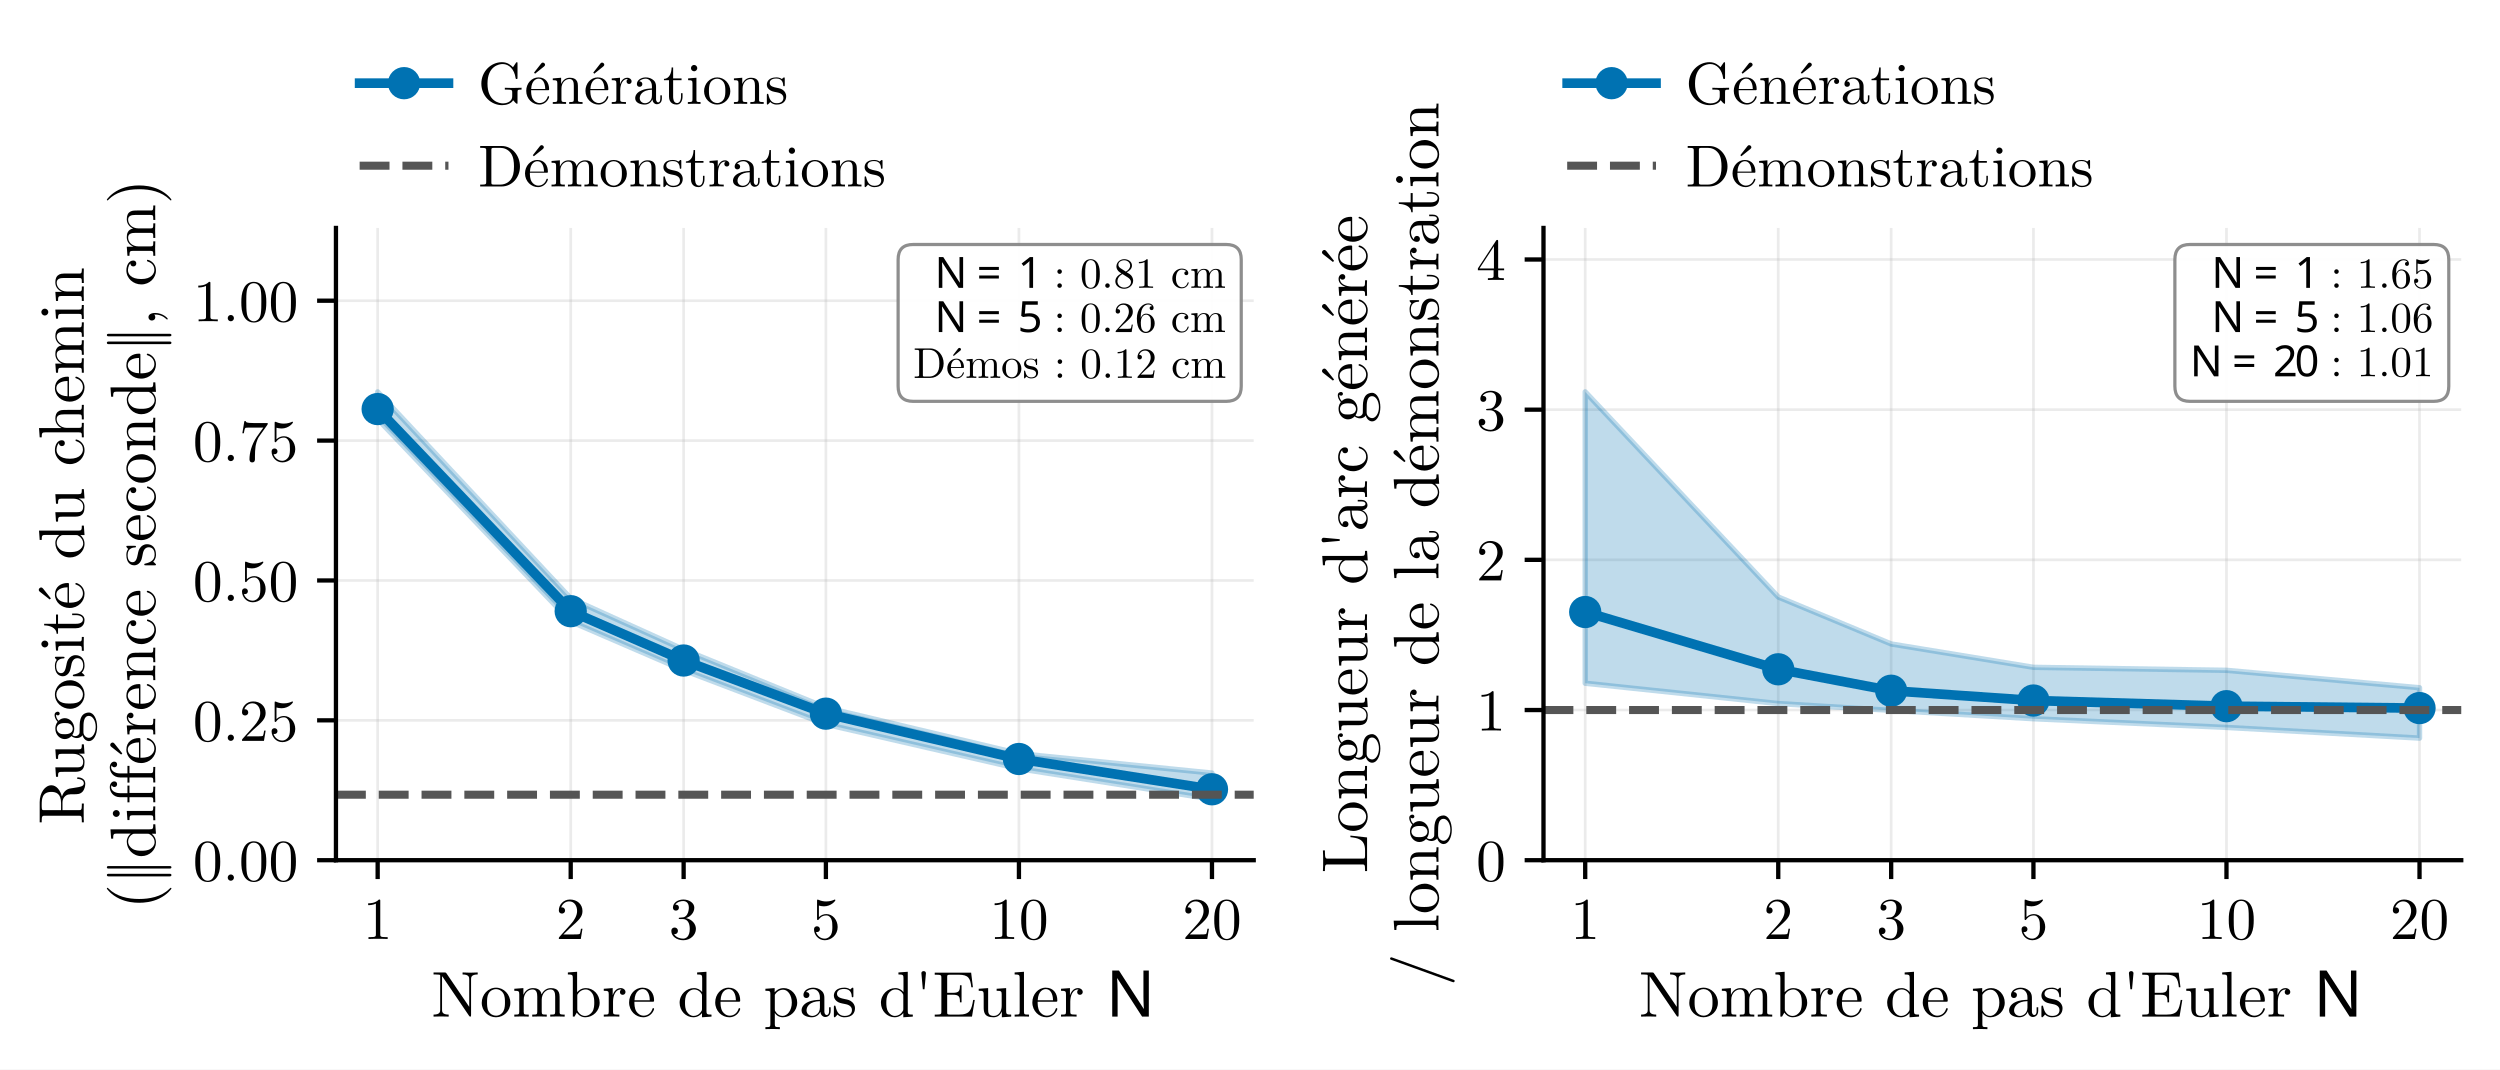
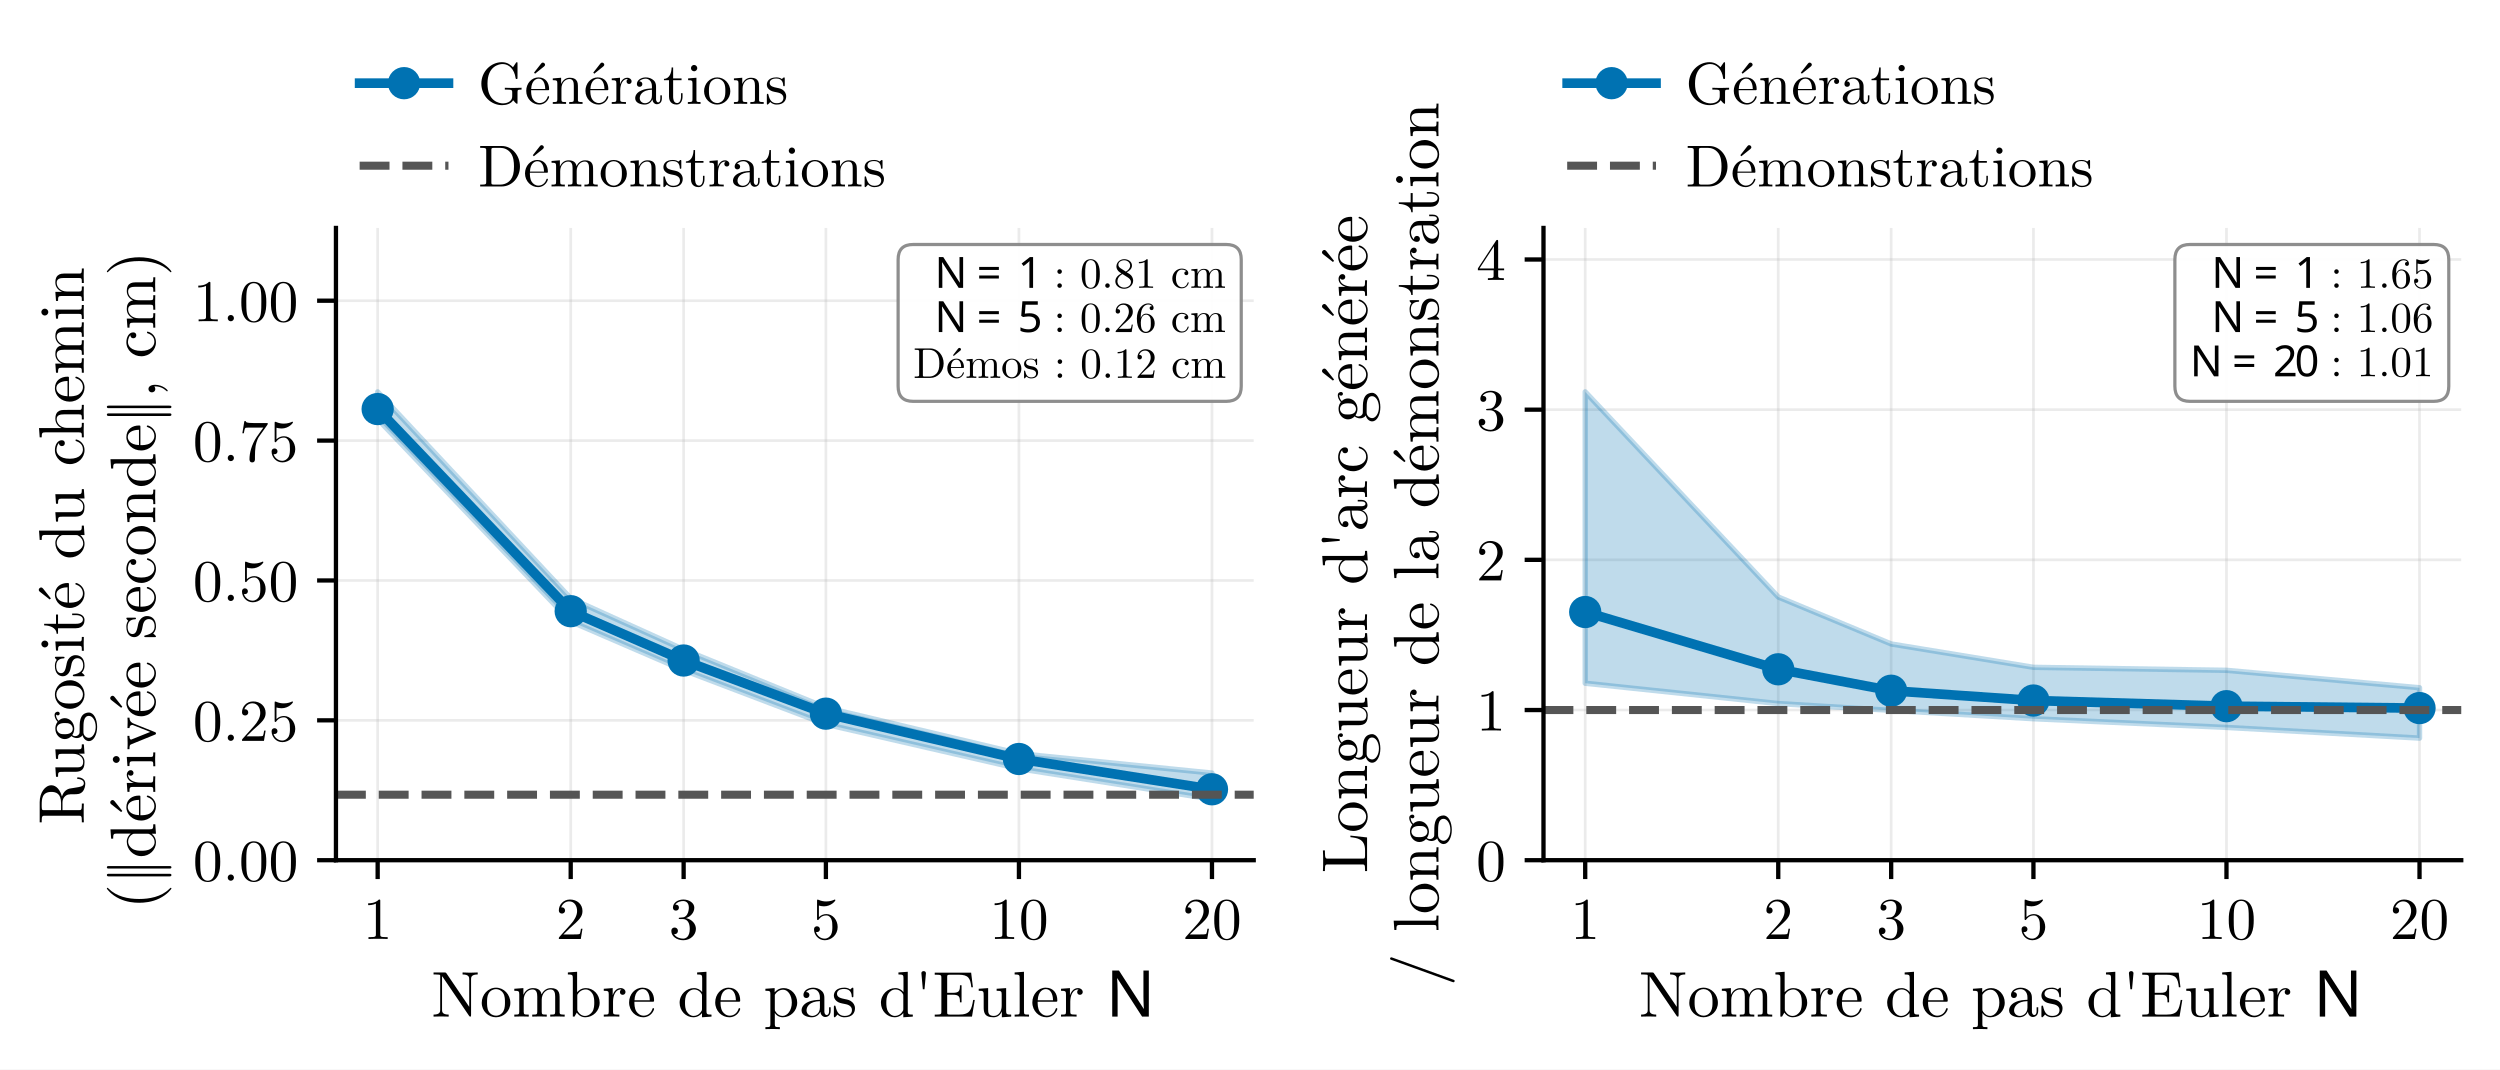
<svg xmlns="http://www.w3.org/2000/svg" xmlns:xlink="http://www.w3.org/1999/xlink" width="464.394pt" height="198.677pt" viewBox="0 0 464.394 198.677" version="1.1">
  <defs>
    <style type="text/css">*{stroke-linejoin: round; stroke-linecap: butt}</style>
  </defs>
  <g id="figure_1">
    <g id="patch_1">
      <path d="M 0 198.677  L 464.394 198.677  L 464.394 0  L 0 0  z " style="fill: #ffffff" />
    </g>
    <g id="axes_1">
      <g id="patch_2">
        <path d="M 62.405 159.788  L 232.884 159.788  L 232.884 42.344  L 62.405 42.344  z " style="fill: #ffffff" />
      </g>
      <g id="matplotlib.axis_1">
        <g id="xtick_1">
          <g id="line2d_1">
            <path d="M 70.154 159.788  L 70.154 42.344  " clip-path="url(#p494eef8f7c)" style="fill: none; stroke: #b0b0b0; stroke-opacity: 0.25; stroke-width: 0.5; stroke-linecap: square" />
          </g>
          <g id="line2d_2">
            <defs>
              <path id="mdc87c9404d" d="M 0 0  L 0 3.5  " style="stroke: #000000; stroke-width: 0.8" />
            </defs>
            <g>
              <use xlink:href="#mdc87c9404d" x="70.154" y="159.788" style="stroke: #000000; stroke-width: 0.8" />
            </g>
          </g>
          <g id="text_1">
            <text style="font-size: 11px; font-family: 'Latin Modern Roman', 'CMU Serif', 'DejaVu Serif', serif; text-anchor: middle" x="70.154" y="174.422" transform="rotate(-0 70.15358 174.4224)">1</text>
          </g>
        </g>
        <g id="xtick_2">
          <g id="line2d_3">
            <path d="M 106.013 159.788  L 106.013 42.344  " clip-path="url(#p494eef8f7c)" style="fill: none; stroke: #b0b0b0; stroke-opacity: 0.25; stroke-width: 0.5; stroke-linecap: square" />
          </g>
          <g id="line2d_4">
            <g>
              <use xlink:href="#mdc87c9404d" x="106.013" y="159.788" style="stroke: #000000; stroke-width: 0.8" />
            </g>
          </g>
          <g id="text_2">
            <text style="font-size: 11px; font-family: 'Latin Modern Roman', 'CMU Serif', 'DejaVu Serif', serif; text-anchor: middle" x="106.013" y="174.422" transform="rotate(-0 106.0128 174.4224)">2</text>
          </g>
        </g>
        <g id="xtick_3">
          <g id="line2d_5">
            <path d="M 126.989 159.788  L 126.989 42.344  " clip-path="url(#p494eef8f7c)" style="fill: none; stroke: #b0b0b0; stroke-opacity: 0.25; stroke-width: 0.5; stroke-linecap: square" />
          </g>
          <g id="line2d_6">
            <g>
              <use xlink:href="#mdc87c9404d" x="126.989" y="159.788" style="stroke: #000000; stroke-width: 0.8" />
            </g>
          </g>
          <g id="text_3">
            <text style="font-size: 11px; font-family: 'Latin Modern Roman', 'CMU Serif', 'DejaVu Serif', serif; text-anchor: middle" x="126.989" y="174.422" transform="rotate(-0 126.9891 174.4224)">3</text>
          </g>
        </g>
        <g id="xtick_4">
          <g id="line2d_7">
            <path d="M 153.416 159.788  L 153.416 42.344  " clip-path="url(#p494eef8f7c)" style="fill: none; stroke: #b0b0b0; stroke-opacity: 0.25; stroke-width: 0.5; stroke-linecap: square" />
          </g>
          <g id="line2d_8">
            <g>
              <use xlink:href="#mdc87c9404d" x="153.416" y="159.788" style="stroke: #000000; stroke-width: 0.8" />
            </g>
          </g>
          <g id="text_4">
            <text style="font-size: 11px; font-family: 'Latin Modern Roman', 'CMU Serif', 'DejaVu Serif', serif; text-anchor: middle" x="153.416" y="174.422" transform="rotate(-0 153.4161 174.4224)">5</text>
          </g>
        </g>
        <g id="xtick_5">
          <g id="line2d_9">
            <path d="M 189.275 159.788  L 189.275 42.344  " clip-path="url(#p494eef8f7c)" style="fill: none; stroke: #b0b0b0; stroke-opacity: 0.25; stroke-width: 0.5; stroke-linecap: square" />
          </g>
          <g id="line2d_10">
            <g>
              <use xlink:href="#mdc87c9404d" x="189.275" y="159.788" style="stroke: #000000; stroke-width: 0.8" />
            </g>
          </g>
          <g id="text_5">
            <text style="font-size: 11px; font-family: 'Latin Modern Roman', 'CMU Serif', 'DejaVu Serif', serif; text-anchor: middle" x="189.275" y="174.422" transform="rotate(-0 189.2753 174.4224)">10</text>
          </g>
        </g>
        <g id="xtick_6">
          <g id="line2d_11">
            <path d="M 225.134 159.788  L 225.134 42.344  " clip-path="url(#p494eef8f7c)" style="fill: none; stroke: #b0b0b0; stroke-opacity: 0.25; stroke-width: 0.5; stroke-linecap: square" />
          </g>
          <g id="line2d_12">
            <g>
              <use xlink:href="#mdc87c9404d" x="225.134" y="159.788" style="stroke: #000000; stroke-width: 0.8" />
            </g>
          </g>
          <g id="text_6">
            <text style="font-size: 11px; font-family: 'Latin Modern Roman', 'CMU Serif', 'DejaVu Serif', serif; text-anchor: middle" x="225.134" y="174.422" transform="rotate(-0 225.1345 174.4224)">20</text>
          </g>
        </g>
        <g id="text_7">
          <g transform="translate(80.14403 189.0771)">
            <text>
              <tspan x="0" y="-0.234" style="font-size: 12px; font-family: 'Latin Modern Roman'">N</tspan>
              <tspan x="9" y="-0.234" style="font-size: 12px; font-family: 'Latin Modern Roman'">o</tspan>
              <tspan x="15" y="-0.234" style="font-size: 12px; font-family: 'Latin Modern Roman'">m</tspan>
              <tspan x="24.996" y="-0.234" style="font-size: 12px; font-family: 'Latin Modern Roman'">b</tspan>
              <tspan x="31.668" y="-0.234" style="font-size: 12px; font-family: 'Latin Modern Roman'">r</tspan>
              <tspan x="36.372" y="-0.234" style="font-size: 12px; font-family: 'Latin Modern Roman'">e</tspan>
              <tspan x="41.7" y="-0.234" style="font-size: 12px; font-family: 'Latin Modern Roman'"> </tspan>
              <tspan x="45.696" y="-0.234" style="font-size: 12px; font-family: 'Latin Modern Roman'">d</tspan>
              <tspan x="52.368" y="-0.234" style="font-size: 12px; font-family: 'Latin Modern Roman'">e</tspan>
              <tspan x="57.696" y="-0.234" style="font-size: 12px; font-family: 'Latin Modern Roman'"> </tspan>
              <tspan x="61.692" y="-0.234" style="font-size: 12px; font-family: 'Latin Modern Roman'">p</tspan>
              <tspan x="68.364" y="-0.234" style="font-size: 12px; font-family: 'Latin Modern Roman'">a</tspan>
              <tspan x="74.364" y="-0.234" style="font-size: 12px; font-family: 'Latin Modern Roman'">s</tspan>
              <tspan x="79.092" y="-0.234" style="font-size: 12px; font-family: 'Latin Modern Roman'"> </tspan>
              <tspan x="83.088" y="-0.234" style="font-size: 12px; font-family: 'Latin Modern Roman'">d</tspan>
              <tspan x="89.76" y="-0.234" style="font-size: 12px; font-family: 'Latin Modern Roman'">'</tspan>
              <tspan x="93.096" y="-0.234" style="font-size: 12px; font-family: 'Latin Modern Roman'">E</tspan>
              <tspan x="101.268" y="-0.234" style="font-size: 12px; font-family: 'Latin Modern Roman'">u</tspan>
              <tspan x="107.94" y="-0.234" style="font-size: 12px; font-family: 'Latin Modern Roman'">l</tspan>
              <tspan x="111.276" y="-0.234" style="font-size: 12px; font-family: 'Latin Modern Roman'">e</tspan>
              <tspan x="116.604" y="-0.234" style="font-size: 12px; font-family: 'Latin Modern Roman'">r</tspan>
              <tspan x="121.308" y="-0.234" style="font-size: 12px; font-family: 'Latin Modern Roman'"> </tspan>
              <tspan x="125.304" y="-0.234" style="font-size: 12px; font-family: 'cmmi10'">N</tspan>
            </text>
          </g>
        </g>
      </g>
      <g id="matplotlib.axis_2">
        <g id="ytick_1">
          <g id="line2d_13">
            <path d="M 62.405 159.788  L 232.884 159.788  " clip-path="url(#p494eef8f7c)" style="fill: none; stroke: #b0b0b0; stroke-opacity: 0.25; stroke-width: 0.5; stroke-linecap: square" />
          </g>
          <g id="line2d_14">
            <defs>
              <path id="m1dc792113e" d="M 0 0  L -3.5 0  " style="stroke: #000000; stroke-width: 0.8" />
            </defs>
            <g>
              <use xlink:href="#m1dc792113e" x="62.405" y="159.788" style="stroke: #000000; stroke-width: 0.8" />
            </g>
          </g>
          <g id="text_8">
            <text style="font-size: 11px; font-family: 'Latin Modern Roman', 'CMU Serif', 'DejaVu Serif', serif; text-anchor: end" x="55.405" y="163.605" transform="rotate(-0 55.40453 163.6051)">0.00</text>
          </g>
        </g>
        <g id="ytick_2">
          <g id="line2d_15">
            <path d="M 62.405 133.806  L 232.884 133.806  " clip-path="url(#p494eef8f7c)" style="fill: none; stroke: #b0b0b0; stroke-opacity: 0.25; stroke-width: 0.5; stroke-linecap: square" />
          </g>
          <g id="line2d_16">
            <g>
              <use xlink:href="#m1dc792113e" x="62.405" y="133.806" style="stroke: #000000; stroke-width: 0.8" />
            </g>
          </g>
          <g id="text_9">
            <text style="font-size: 11px; font-family: 'Latin Modern Roman', 'CMU Serif', 'DejaVu Serif', serif; text-anchor: end" x="55.405" y="137.623" transform="rotate(-0 55.40453 137.6234)">0.25</text>
          </g>
        </g>
        <g id="ytick_3">
          <g id="line2d_17">
            <path d="M 62.405 107.824  L 232.884 107.824  " clip-path="url(#p494eef8f7c)" style="fill: none; stroke: #b0b0b0; stroke-opacity: 0.25; stroke-width: 0.5; stroke-linecap: square" />
          </g>
          <g id="line2d_18">
            <g>
              <use xlink:href="#m1dc792113e" x="62.405" y="107.824" style="stroke: #000000; stroke-width: 0.8" />
            </g>
          </g>
          <g id="text_10">
            <text style="font-size: 11px; font-family: 'Latin Modern Roman', 'CMU Serif', 'DejaVu Serif', serif; text-anchor: end" x="55.405" y="111.642" transform="rotate(-0 55.40453 111.6417)">0.50</text>
          </g>
        </g>
        <g id="ytick_4">
          <g id="line2d_19">
            <path d="M 62.405 81.843  L 232.884 81.843  " clip-path="url(#p494eef8f7c)" style="fill: none; stroke: #b0b0b0; stroke-opacity: 0.25; stroke-width: 0.5; stroke-linecap: square" />
          </g>
          <g id="line2d_20">
            <g>
              <use xlink:href="#m1dc792113e" x="62.405" y="81.843" style="stroke: #000000; stroke-width: 0.8" />
            </g>
          </g>
          <g id="text_11">
            <text style="font-size: 11px; font-family: 'Latin Modern Roman', 'CMU Serif', 'DejaVu Serif', serif; text-anchor: end" x="55.405" y="85.66" transform="rotate(-0 55.40453 85.66003)">0.75</text>
          </g>
        </g>
        <g id="ytick_5">
          <g id="line2d_21">
            <path d="M 62.405 55.861  L 232.884 55.861  " clip-path="url(#p494eef8f7c)" style="fill: none; stroke: #b0b0b0; stroke-opacity: 0.25; stroke-width: 0.5; stroke-linecap: square" />
          </g>
          <g id="line2d_22">
            <g>
              <use xlink:href="#m1dc792113e" x="62.405" y="55.861" style="stroke: #000000; stroke-width: 0.8" />
            </g>
          </g>
          <g id="text_12">
            <text style="font-size: 11px; font-family: 'Latin Modern Roman', 'CMU Serif', 'DejaVu Serif', serif; text-anchor: end" x="55.405" y="59.678" transform="rotate(-0 55.40453 59.67834)">1.00</text>
          </g>
        </g>
        <g id="text_13">
          <text style="font-size: 12px; font-family: 'Latin Modern Roman', 'CMU Serif', 'DejaVu Serif', serif" transform="translate(15.57563 153.1805) rotate(-90)">Rugosité du chemin</text>
-           <text style="font-size: 12px; font-family: 'Latin Modern Roman', 'CMU Serif', 'DejaVu Serif', serif" transform="translate(28.84688 168.8845) rotate(-90)">(‖différence seconde‖, cm)</text>
+           <text style="font-size: 12px; font-family: 'Latin Modern Roman', 'CMU Serif', 'DejaVu Serif', serif" transform="translate(28.84688 168.8845) rotate(-90)">(‖dérivée seconde‖, cm)</text>
        </g>
      </g>
      <g id="FillBetweenPolyCollection_1">
        <defs>
          <path id="m4204a8fdc5" d="M 70.154 -125.885  L 70.154 -120.845  L 106.013 -83.233  L 126.989 -74.183  L 153.416 -64.138  L 189.275 -55.892  L 225.134 -50.232  L 225.134 -55.073  L 225.134 -55.073  L 189.275 -58.687  L 153.416 -67.234  L 126.989 -78.018  L 106.013 -87.51  L 70.154 -125.885  z " style="stroke: #0072b2; stroke-opacity: 0.25" />
        </defs>
        <g clip-path="url(#p494eef8f7c)">
          <use xlink:href="#m4204a8fdc5" x="0" y="198.677" style="fill: #0072b2; fill-opacity: 0.25; stroke: #0072b2; stroke-opacity: 0.25" />
        </g>
      </g>
      <g id="line2d_23">
        <path d="M 70.154 75.987  L 106.013 113.533  L 126.989 122.695  L 153.416 132.568  L 189.275 140.988  L 225.134 146.615  " clip-path="url(#p494eef8f7c)" style="fill: none; stroke: #0072b2; stroke-width: 1.8; stroke-linecap: square" />
        <defs>
          <path id="m4aefd23442" d="M 0 2.5  C 0.663 2.5 1.299 2.237 1.768 1.768  C 2.237 1.299 2.5 0.663 2.5 0  C 2.5 -0.663 2.237 -1.299 1.768 -1.768  C 1.299 -2.237 0.663 -2.5 0 -2.5  C -0.663 -2.5 -1.299 -2.237 -1.768 -1.768  C -2.237 -1.299 -2.5 -0.663 -2.5 0  C -2.5 0.663 -2.237 1.299 -1.768 1.768  C -1.299 2.237 -0.663 2.5 0 2.5  z " style="stroke: #0072b2" />
        </defs>
        <g clip-path="url(#p494eef8f7c)">
          <use xlink:href="#m4aefd23442" x="70.154" y="75.987" style="fill: #0072b2; stroke: #0072b2" />
          <use xlink:href="#m4aefd23442" x="106.013" y="113.533" style="fill: #0072b2; stroke: #0072b2" />
          <use xlink:href="#m4aefd23442" x="126.989" y="122.695" style="fill: #0072b2; stroke: #0072b2" />
          <use xlink:href="#m4aefd23442" x="153.416" y="132.568" style="fill: #0072b2; stroke: #0072b2" />
          <use xlink:href="#m4aefd23442" x="189.275" y="140.988" style="fill: #0072b2; stroke: #0072b2" />
          <use xlink:href="#m4aefd23442" x="225.134" y="146.615" style="fill: #0072b2; stroke: #0072b2" />
        </g>
      </g>
      <g id="line2d_24">
        <path d="M 62.405 147.618  L 232.884 147.618  " clip-path="url(#p494eef8f7c)" style="fill: none; stroke-dasharray: 5.55,2.4; stroke-dashoffset: 0; stroke: #555555; stroke-width: 1.5" />
      </g>
      <g id="patch_3">
        <path d="M 62.405 159.788  L 62.405 42.344  " style="fill: none; stroke: #000000; stroke-width: 0.8; stroke-linejoin: miter; stroke-linecap: square" />
      </g>
      <g id="patch_4">
        <path d="M 62.405 159.788  L 232.884 159.788  " style="fill: none; stroke: #000000; stroke-width: 0.8; stroke-linejoin: miter; stroke-linecap: square" />
      </g>
      <g id="text_14">
        <g id="patch_5">
          <path d="M 169.633 74.552  L 227.769 74.552  Q 230.569 74.552 230.569 71.752  L 230.569 48.216  Q 230.569 45.416 227.769 45.416  L 169.633 45.416  Q 166.833 45.416 166.833 48.216  L 166.833 71.752  Q 166.833 74.552 169.633 74.552  z " style="fill: #ffffff; opacity: 0.95; stroke: #888888; stroke-width: 0.6; stroke-linejoin: miter" />
        </g>
        <g transform="translate(173.6092 53.76851)">
          <text>
            <tspan x="0" y="-0.297" style="font-size: 8px; font-family: 'cmmi10'">N</tspan>
            <tspan x="7.83" y="-0.297" style="font-size: 8px; font-family: 'cmr10'">=</tspan>
            <tspan x="15.45" y="-0.297" style="font-size: 8px; font-family: 'cmr10'">1</tspan>
            <tspan x="19.45" y="-0.297" style="font-size: 8px; font-family: 'Latin Modern Roman'"> </tspan>
            <tspan x="22.114" y="-0.297" style="font-size: 8px; font-family: 'Latin Modern Roman'">:</tspan>
            <tspan x="24.338" y="-0.297" style="font-size: 8px; font-family: 'Latin Modern Roman'"> </tspan>
            <tspan x="27.002" y="-0.297" style="font-size: 8px; font-family: 'Latin Modern Roman'">0</tspan>
            <tspan x="31.002" y="-0.297" style="font-size: 8px; font-family: 'Latin Modern Roman'">.</tspan>
            <tspan x="33.226" y="-0.297" style="font-size: 8px; font-family: 'Latin Modern Roman'">8</tspan>
            <tspan x="37.226" y="-0.297" style="font-size: 8px; font-family: 'Latin Modern Roman'">1</tspan>
            <tspan x="41.226" y="-0.297" style="font-size: 8px; font-family: 'Latin Modern Roman'"> </tspan>
            <tspan x="43.89" y="-0.297" style="font-size: 8px; font-family: 'Latin Modern Roman'">c</tspan>
            <tspan x="47.442" y="-0.297" style="font-size: 8px; font-family: 'Latin Modern Roman'">m</tspan>
          </text>
        </g>
        <g transform="translate(173.6092 61.98401)">
          <text>
            <tspan x="0" y="-0.297" style="font-size: 8px; font-family: 'cmmi10'">N</tspan>
            <tspan x="7.83" y="-0.297" style="font-size: 8px; font-family: 'cmr10'">=</tspan>
            <tspan x="15.45" y="-0.297" style="font-size: 8px; font-family: 'cmr10'">5</tspan>
            <tspan x="19.45" y="-0.297" style="font-size: 8px; font-family: 'Latin Modern Roman'"> </tspan>
            <tspan x="22.114" y="-0.297" style="font-size: 8px; font-family: 'Latin Modern Roman'">:</tspan>
            <tspan x="24.338" y="-0.297" style="font-size: 8px; font-family: 'Latin Modern Roman'"> </tspan>
            <tspan x="27.002" y="-0.297" style="font-size: 8px; font-family: 'Latin Modern Roman'">0</tspan>
            <tspan x="31.002" y="-0.297" style="font-size: 8px; font-family: 'Latin Modern Roman'">.</tspan>
            <tspan x="33.226" y="-0.297" style="font-size: 8px; font-family: 'Latin Modern Roman'">2</tspan>
            <tspan x="37.226" y="-0.297" style="font-size: 8px; font-family: 'Latin Modern Roman'">6</tspan>
            <tspan x="41.226" y="-0.297" style="font-size: 8px; font-family: 'Latin Modern Roman'"> </tspan>
            <tspan x="43.89" y="-0.297" style="font-size: 8px; font-family: 'Latin Modern Roman'">c</tspan>
            <tspan x="47.442" y="-0.297" style="font-size: 8px; font-family: 'Latin Modern Roman'">m</tspan>
          </text>
        </g>
        <text style="font-size: 8px; font-family: 'Latin Modern Roman', 'CMU Serif', 'DejaVu Serif', serif" transform="translate(169.6329 70.19951)">Démos : 0.12 cm</text>
      </g>
      <g id="legend_1">
        <g id="line2d_25">
          <path d="M 66.805 15.45  L 75.055 15.45  L 83.305 15.45  " style="fill: none; stroke: #0072b2; stroke-width: 1.8; stroke-linecap: square" />
          <g>
            <use xlink:href="#m4aefd23442" x="75.055" y="15.45" style="fill: #0072b2; stroke: #0072b2" />
          </g>
        </g>
        <g id="text_15">
          <text style="font-size: 11px; font-family: 'Latin Modern Roman', 'CMU Serif', 'DejaVu Serif', serif; text-anchor: start" x="88.805" y="19.3" transform="rotate(-0 88.80453 19.3)">Générations</text>
        </g>
        <g id="line2d_26">
          <path d="M 66.805 30.785  L 75.055 30.785  L 83.305 30.785  " style="fill: none; stroke-dasharray: 5.55,2.4; stroke-dashoffset: 0; stroke: #555555; stroke-width: 1.5" />
        </g>
        <g id="text_16">
          <text style="font-size: 11px; font-family: 'Latin Modern Roman', 'CMU Serif', 'DejaVu Serif', serif; text-anchor: start" x="88.805" y="34.635" transform="rotate(-0 88.80453 34.63469)">Démonstrations</text>
        </g>
      </g>
    </g>
    <g id="axes_2">
      <g id="patch_6">
        <path d="M 286.715 159.788  L 457.194 159.788  L 457.194 42.344  L 286.715 42.344  z " style="fill: #ffffff" />
      </g>
      <g id="matplotlib.axis_3">
        <g id="xtick_7">
          <g id="line2d_27">
            <path d="M 294.464 159.788  L 294.464 42.344  " clip-path="url(#pbaecf61f62)" style="fill: none; stroke: #b0b0b0; stroke-opacity: 0.25; stroke-width: 0.5; stroke-linecap: square" />
          </g>
          <g id="line2d_28">
            <g>
              <use xlink:href="#mdc87c9404d" x="294.464" y="159.788" style="stroke: #000000; stroke-width: 0.8" />
            </g>
          </g>
          <g id="text_17">
            <text style="font-size: 11px; font-family: 'Latin Modern Roman', 'CMU Serif', 'DejaVu Serif', serif; text-anchor: middle" x="294.464" y="174.422" transform="rotate(-0 294.4636 174.4224)">1</text>
          </g>
        </g>
        <g id="xtick_8">
          <g id="line2d_29">
            <path d="M 330.323 159.788  L 330.323 42.344  " clip-path="url(#pbaecf61f62)" style="fill: none; stroke: #b0b0b0; stroke-opacity: 0.25; stroke-width: 0.5; stroke-linecap: square" />
          </g>
          <g id="line2d_30">
            <g>
              <use xlink:href="#mdc87c9404d" x="330.323" y="159.788" style="stroke: #000000; stroke-width: 0.8" />
            </g>
          </g>
          <g id="text_18">
            <text style="font-size: 11px; font-family: 'Latin Modern Roman', 'CMU Serif', 'DejaVu Serif', serif; text-anchor: middle" x="330.323" y="174.422" transform="rotate(-0 330.3228 174.4224)">2</text>
          </g>
        </g>
        <g id="xtick_9">
          <g id="line2d_31">
            <path d="M 351.299 159.788  L 351.299 42.344  " clip-path="url(#pbaecf61f62)" style="fill: none; stroke: #b0b0b0; stroke-opacity: 0.25; stroke-width: 0.5; stroke-linecap: square" />
          </g>
          <g id="line2d_32">
            <g>
              <use xlink:href="#mdc87c9404d" x="351.299" y="159.788" style="stroke: #000000; stroke-width: 0.8" />
            </g>
          </g>
          <g id="text_19">
            <text style="font-size: 11px; font-family: 'Latin Modern Roman', 'CMU Serif', 'DejaVu Serif', serif; text-anchor: middle" x="351.299" y="174.422" transform="rotate(-0 351.2991 174.4224)">3</text>
          </g>
        </g>
        <g id="xtick_10">
          <g id="line2d_33">
            <path d="M 377.726 159.788  L 377.726 42.344  " clip-path="url(#pbaecf61f62)" style="fill: none; stroke: #b0b0b0; stroke-opacity: 0.25; stroke-width: 0.5; stroke-linecap: square" />
          </g>
          <g id="line2d_34">
            <g>
              <use xlink:href="#mdc87c9404d" x="377.726" y="159.788" style="stroke: #000000; stroke-width: 0.8" />
            </g>
          </g>
          <g id="text_20">
            <text style="font-size: 11px; font-family: 'Latin Modern Roman', 'CMU Serif', 'DejaVu Serif', serif; text-anchor: middle" x="377.726" y="174.422" transform="rotate(-0 377.7261 174.4224)">5</text>
          </g>
        </g>
        <g id="xtick_11">
          <g id="line2d_35">
            <path d="M 413.585 159.788  L 413.585 42.344  " clip-path="url(#pbaecf61f62)" style="fill: none; stroke: #b0b0b0; stroke-opacity: 0.25; stroke-width: 0.5; stroke-linecap: square" />
          </g>
          <g id="line2d_36">
            <g>
              <use xlink:href="#mdc87c9404d" x="413.585" y="159.788" style="stroke: #000000; stroke-width: 0.8" />
            </g>
          </g>
          <g id="text_21">
            <text style="font-size: 11px; font-family: 'Latin Modern Roman', 'CMU Serif', 'DejaVu Serif', serif; text-anchor: middle" x="413.585" y="174.422" transform="rotate(-0 413.5853 174.4224)">10</text>
          </g>
        </g>
        <g id="xtick_12">
          <g id="line2d_37">
            <path d="M 449.444 159.788  L 449.444 42.344  " clip-path="url(#pbaecf61f62)" style="fill: none; stroke: #b0b0b0; stroke-opacity: 0.25; stroke-width: 0.5; stroke-linecap: square" />
          </g>
          <g id="line2d_38">
            <g>
              <use xlink:href="#mdc87c9404d" x="449.444" y="159.788" style="stroke: #000000; stroke-width: 0.8" />
            </g>
          </g>
          <g id="text_22">
            <text style="font-size: 11px; font-family: 'Latin Modern Roman', 'CMU Serif', 'DejaVu Serif', serif; text-anchor: middle" x="449.444" y="174.422" transform="rotate(-0 449.4445 174.4224)">20</text>
          </g>
        </g>
        <g id="text_23">
          <g transform="translate(304.454 189.0771)">
            <text>
              <tspan x="0" y="-0.234" style="font-size: 12px; font-family: 'Latin Modern Roman'">N</tspan>
              <tspan x="9" y="-0.234" style="font-size: 12px; font-family: 'Latin Modern Roman'">o</tspan>
              <tspan x="15" y="-0.234" style="font-size: 12px; font-family: 'Latin Modern Roman'">m</tspan>
              <tspan x="24.996" y="-0.234" style="font-size: 12px; font-family: 'Latin Modern Roman'">b</tspan>
              <tspan x="31.668" y="-0.234" style="font-size: 12px; font-family: 'Latin Modern Roman'">r</tspan>
              <tspan x="36.372" y="-0.234" style="font-size: 12px; font-family: 'Latin Modern Roman'">e</tspan>
              <tspan x="41.7" y="-0.234" style="font-size: 12px; font-family: 'Latin Modern Roman'"> </tspan>
              <tspan x="45.696" y="-0.234" style="font-size: 12px; font-family: 'Latin Modern Roman'">d</tspan>
              <tspan x="52.368" y="-0.234" style="font-size: 12px; font-family: 'Latin Modern Roman'">e</tspan>
              <tspan x="57.696" y="-0.234" style="font-size: 12px; font-family: 'Latin Modern Roman'"> </tspan>
              <tspan x="61.692" y="-0.234" style="font-size: 12px; font-family: 'Latin Modern Roman'">p</tspan>
              <tspan x="68.364" y="-0.234" style="font-size: 12px; font-family: 'Latin Modern Roman'">a</tspan>
              <tspan x="74.364" y="-0.234" style="font-size: 12px; font-family: 'Latin Modern Roman'">s</tspan>
              <tspan x="79.092" y="-0.234" style="font-size: 12px; font-family: 'Latin Modern Roman'"> </tspan>
              <tspan x="83.088" y="-0.234" style="font-size: 12px; font-family: 'Latin Modern Roman'">d</tspan>
              <tspan x="89.76" y="-0.234" style="font-size: 12px; font-family: 'Latin Modern Roman'">'</tspan>
              <tspan x="93.096" y="-0.234" style="font-size: 12px; font-family: 'Latin Modern Roman'">E</tspan>
              <tspan x="101.268" y="-0.234" style="font-size: 12px; font-family: 'Latin Modern Roman'">u</tspan>
              <tspan x="107.94" y="-0.234" style="font-size: 12px; font-family: 'Latin Modern Roman'">l</tspan>
              <tspan x="111.276" y="-0.234" style="font-size: 12px; font-family: 'Latin Modern Roman'">e</tspan>
              <tspan x="116.604" y="-0.234" style="font-size: 12px; font-family: 'Latin Modern Roman'">r</tspan>
              <tspan x="121.308" y="-0.234" style="font-size: 12px; font-family: 'Latin Modern Roman'"> </tspan>
              <tspan x="125.304" y="-0.234" style="font-size: 12px; font-family: 'cmmi10'">N</tspan>
            </text>
          </g>
        </g>
      </g>
      <g id="matplotlib.axis_4">
        <g id="ytick_6">
          <g id="line2d_39">
            <path d="M 286.715 159.788  L 457.194 159.788  " clip-path="url(#pbaecf61f62)" style="fill: none; stroke: #b0b0b0; stroke-opacity: 0.25; stroke-width: 0.5; stroke-linecap: square" />
          </g>
          <g id="line2d_40">
            <g>
              <use xlink:href="#m1dc792113e" x="286.715" y="159.788" style="stroke: #000000; stroke-width: 0.8" />
            </g>
          </g>
          <g id="text_24">
            <text style="font-size: 11px; font-family: 'Latin Modern Roman', 'CMU Serif', 'DejaVu Serif', serif; text-anchor: end" x="279.715" y="163.605" transform="rotate(-0 279.7145 163.6051)">0</text>
          </g>
        </g>
        <g id="ytick_7">
          <g id="line2d_41">
            <path d="M 286.715 131.891  L 457.194 131.891  " clip-path="url(#pbaecf61f62)" style="fill: none; stroke: #b0b0b0; stroke-opacity: 0.25; stroke-width: 0.5; stroke-linecap: square" />
          </g>
          <g id="line2d_42">
            <g>
              <use xlink:href="#m1dc792113e" x="286.715" y="131.891" style="stroke: #000000; stroke-width: 0.8" />
            </g>
          </g>
          <g id="text_25">
            <text style="font-size: 11px; font-family: 'Latin Modern Roman', 'CMU Serif', 'DejaVu Serif', serif; text-anchor: end" x="279.715" y="135.708" transform="rotate(-0 279.7145 135.7085)">1</text>
          </g>
        </g>
        <g id="ytick_8">
          <g id="line2d_43">
            <path d="M 286.715 103.995  L 457.194 103.995  " clip-path="url(#pbaecf61f62)" style="fill: none; stroke: #b0b0b0; stroke-opacity: 0.25; stroke-width: 0.5; stroke-linecap: square" />
          </g>
          <g id="line2d_44">
            <g>
              <use xlink:href="#m1dc792113e" x="286.715" y="103.995" style="stroke: #000000; stroke-width: 0.8" />
            </g>
          </g>
          <g id="text_26">
            <text style="font-size: 11px; font-family: 'Latin Modern Roman', 'CMU Serif', 'DejaVu Serif', serif; text-anchor: end" x="279.715" y="107.812" transform="rotate(-0 279.7145 107.8119)">2</text>
          </g>
        </g>
        <g id="ytick_9">
          <g id="line2d_45">
            <path d="M 286.715 76.098  L 457.194 76.098  " clip-path="url(#pbaecf61f62)" style="fill: none; stroke: #b0b0b0; stroke-opacity: 0.25; stroke-width: 0.5; stroke-linecap: square" />
          </g>
          <g id="line2d_46">
            <g>
              <use xlink:href="#m1dc792113e" x="286.715" y="76.098" style="stroke: #000000; stroke-width: 0.8" />
            </g>
          </g>
          <g id="text_27">
            <text style="font-size: 11px; font-family: 'Latin Modern Roman', 'CMU Serif', 'DejaVu Serif', serif; text-anchor: end" x="279.715" y="79.915" transform="rotate(-0 279.7145 79.91524)">3</text>
          </g>
        </g>
        <g id="ytick_10">
          <g id="line2d_47">
            <path d="M 286.715 48.201  L 457.194 48.201  " clip-path="url(#pbaecf61f62)" style="fill: none; stroke: #b0b0b0; stroke-opacity: 0.25; stroke-width: 0.5; stroke-linecap: square" />
          </g>
          <g id="line2d_48">
            <g>
              <use xlink:href="#m1dc792113e" x="286.715" y="48.201" style="stroke: #000000; stroke-width: 0.8" />
            </g>
          </g>
          <g id="text_28">
            <text style="font-size: 11px; font-family: 'Latin Modern Roman', 'CMU Serif', 'DejaVu Serif', serif; text-anchor: end" x="279.715" y="52.019" transform="rotate(-0 279.7145 52.01862)">4</text>
          </g>
        </g>
        <g id="text_29">
          <text style="font-size: 12px; font-family: 'Latin Modern Roman', 'CMU Serif', 'DejaVu Serif', serif" transform="translate(253.9433 162.2001) rotate(-90)">Longueur d'arc générée</text>
          <text style="font-size: 12px; font-family: 'Latin Modern Roman', 'CMU Serif', 'DejaVu Serif', serif" transform="translate(267.2145 183.1383) rotate(-90)">/ longueur de la démonstration</text>
        </g>
      </g>
      <g id="FillBetweenPolyCollection_2">
        <defs>
          <path id="m74f727f554" d="M 294.464 -125.885  L 294.464 -71.761  L 330.323 -67.985  L 351.299 -66.72  L 377.726 -65.165  L 413.585 -63.551  L 449.444 -61.568  L 449.444 -70.923  L 449.444 -70.923  L 413.585 -74.16  L 377.726 -74.717  L 351.299 -79.055  L 330.323 -87.778  L 294.464 -125.885  z " style="stroke: #0072b2; stroke-opacity: 0.25" />
        </defs>
        <g clip-path="url(#pbaecf61f62)">
          <use xlink:href="#m74f727f554" x="0" y="198.677" style="fill: #0072b2; fill-opacity: 0.25; stroke: #0072b2; stroke-opacity: 0.25" />
        </g>
      </g>
      <g id="line2d_49">
        <path d="M 294.464 113.689  L 330.323 124.326  L 351.299 128.309  L 377.726 130.128  L 413.585 131.178  L 449.444 131.532  " clip-path="url(#pbaecf61f62)" style="fill: none; stroke: #0072b2; stroke-width: 1.8; stroke-linecap: square" />
        <g clip-path="url(#pbaecf61f62)">
          <use xlink:href="#m4aefd23442" x="294.464" y="113.689" style="fill: #0072b2; stroke: #0072b2" />
          <use xlink:href="#m4aefd23442" x="330.323" y="124.326" style="fill: #0072b2; stroke: #0072b2" />
          <use xlink:href="#m4aefd23442" x="351.299" y="128.309" style="fill: #0072b2; stroke: #0072b2" />
          <use xlink:href="#m4aefd23442" x="377.726" y="130.128" style="fill: #0072b2; stroke: #0072b2" />
          <use xlink:href="#m4aefd23442" x="413.585" y="131.178" style="fill: #0072b2; stroke: #0072b2" />
          <use xlink:href="#m4aefd23442" x="449.444" y="131.532" style="fill: #0072b2; stroke: #0072b2" />
        </g>
      </g>
      <g id="line2d_50">
        <path d="M 286.715 131.891  L 457.194 131.891  " clip-path="url(#pbaecf61f62)" style="fill: none; stroke-dasharray: 5.55,2.4; stroke-dashoffset: 0; stroke: #555555; stroke-width: 1.5" />
      </g>
      <g id="patch_7">
        <path d="M 286.715 159.788  L 286.715 42.344  " style="fill: none; stroke: #000000; stroke-width: 0.8; stroke-linejoin: miter; stroke-linecap: square" />
      </g>
      <g id="patch_8">
        <path d="M 286.715 159.788  L 457.194 159.788  " style="fill: none; stroke: #000000; stroke-width: 0.8; stroke-linejoin: miter; stroke-linecap: square" />
      </g>
      <g id="text_30">
        <g id="patch_9">
          <path d="M 406.799 74.552  L 452.079 74.552  Q 454.879 74.552 454.879 71.752  L 454.879 48.216  Q 454.879 45.416 452.079 45.416  L 406.799 45.416  Q 403.999 45.416 403.999 48.216  L 403.999 71.752  Q 403.999 74.552 406.799 74.552  z " style="fill: #ffffff; opacity: 0.95; stroke: #888888; stroke-width: 0.6; stroke-linejoin: miter" />
        </g>
        <g transform="translate(410.7992 53.76851)">
          <text>
            <tspan x="0" y="-0.297" style="font-size: 8px; font-family: 'cmmi10'">N</tspan>
            <tspan x="7.83" y="-0.297" style="font-size: 8px; font-family: 'cmr10'">=</tspan>
            <tspan x="15.45" y="-0.297" style="font-size: 8px; font-family: 'cmr10'">1</tspan>
            <tspan x="19.45" y="-0.297" style="font-size: 8px; font-family: 'Latin Modern Roman'"> </tspan>
            <tspan x="22.114" y="-0.297" style="font-size: 8px; font-family: 'Latin Modern Roman'">:</tspan>
            <tspan x="24.338" y="-0.297" style="font-size: 8px; font-family: 'Latin Modern Roman'"> </tspan>
            <tspan x="27.002" y="-0.297" style="font-size: 8px; font-family: 'Latin Modern Roman'">1</tspan>
            <tspan x="31.002" y="-0.297" style="font-size: 8px; font-family: 'Latin Modern Roman'">.</tspan>
            <tspan x="33.226" y="-0.297" style="font-size: 8px; font-family: 'Latin Modern Roman'">6</tspan>
            <tspan x="37.226" y="-0.297" style="font-size: 8px; font-family: 'Latin Modern Roman'">5</tspan>
          </text>
        </g>
        <g transform="translate(410.7992 61.98401)">
          <text>
            <tspan x="0" y="-0.297" style="font-size: 8px; font-family: 'cmmi10'">N</tspan>
            <tspan x="7.83" y="-0.297" style="font-size: 8px; font-family: 'cmr10'">=</tspan>
            <tspan x="15.45" y="-0.297" style="font-size: 8px; font-family: 'cmr10'">5</tspan>
            <tspan x="19.45" y="-0.297" style="font-size: 8px; font-family: 'Latin Modern Roman'"> </tspan>
            <tspan x="22.114" y="-0.297" style="font-size: 8px; font-family: 'Latin Modern Roman'">:</tspan>
            <tspan x="24.338" y="-0.297" style="font-size: 8px; font-family: 'Latin Modern Roman'"> </tspan>
            <tspan x="27.002" y="-0.297" style="font-size: 8px; font-family: 'Latin Modern Roman'">1</tspan>
            <tspan x="31.002" y="-0.297" style="font-size: 8px; font-family: 'Latin Modern Roman'">.</tspan>
            <tspan x="33.226" y="-0.297" style="font-size: 8px; font-family: 'Latin Modern Roman'">0</tspan>
            <tspan x="37.226" y="-0.297" style="font-size: 8px; font-family: 'Latin Modern Roman'">6</tspan>
          </text>
        </g>
        <g transform="translate(406.7992 70.19951)">
          <text>
            <tspan x="0" y="-0.297" style="font-size: 8px; font-family: 'cmmi10'">N</tspan>
            <tspan x="7.83" y="-0.297" style="font-size: 8px; font-family: 'cmr10'">=</tspan>
            <tspan x="15.45" y="-0.297" style="font-size: 8px; font-family: 'cmr10'">2</tspan>
            <tspan x="19.45" y="-0.297" style="font-size: 8px; font-family: 'cmr10'">0</tspan>
            <tspan x="23.45" y="-0.297" style="font-size: 8px; font-family: 'Latin Modern Roman'"> </tspan>
            <tspan x="26.114" y="-0.297" style="font-size: 8px; font-family: 'Latin Modern Roman'">:</tspan>
            <tspan x="28.338" y="-0.297" style="font-size: 8px; font-family: 'Latin Modern Roman'"> </tspan>
            <tspan x="31.002" y="-0.297" style="font-size: 8px; font-family: 'Latin Modern Roman'">1</tspan>
            <tspan x="35.002" y="-0.297" style="font-size: 8px; font-family: 'Latin Modern Roman'">.</tspan>
            <tspan x="37.226" y="-0.297" style="font-size: 8px; font-family: 'Latin Modern Roman'">0</tspan>
            <tspan x="41.226" y="-0.297" style="font-size: 8px; font-family: 'Latin Modern Roman'">1</tspan>
          </text>
        </g>
      </g>
      <g id="legend_2">
        <g id="line2d_51">
          <path d="M 291.115 15.45  L 299.365 15.45  L 307.615 15.45  " style="fill: none; stroke: #0072b2; stroke-width: 1.8; stroke-linecap: square" />
          <g>
            <use xlink:href="#m4aefd23442" x="299.365" y="15.45" style="fill: #0072b2; stroke: #0072b2" />
          </g>
        </g>
        <g id="text_31">
          <text style="font-size: 11px; font-family: 'Latin Modern Roman', 'CMU Serif', 'DejaVu Serif', serif; text-anchor: start" x="313.115" y="19.3" transform="rotate(-0 313.1145 19.3)">Générations</text>
        </g>
        <g id="line2d_52">
          <path d="M 291.115 30.785  L 299.365 30.785  L 307.615 30.785  " style="fill: none; stroke-dasharray: 5.55,2.4; stroke-dashoffset: 0; stroke: #555555; stroke-width: 1.5" />
        </g>
        <g id="text_32">
          <text style="font-size: 11px; font-family: 'Latin Modern Roman', 'CMU Serif', 'DejaVu Serif', serif; text-anchor: start" x="313.115" y="34.635" transform="rotate(-0 313.1145 34.63469)">Démonstrations</text>
        </g>
      </g>
    </g>
  </g>
  <defs>
    <clipPath id="p494eef8f7c">
      <rect x="62.405" y="42.344" width="170.479" height="117.444" />
    </clipPath>
    <clipPath id="pbaecf61f62">
      <rect x="286.715" y="42.344" width="170.479" height="117.444" />
    </clipPath>
  </defs>
</svg>
